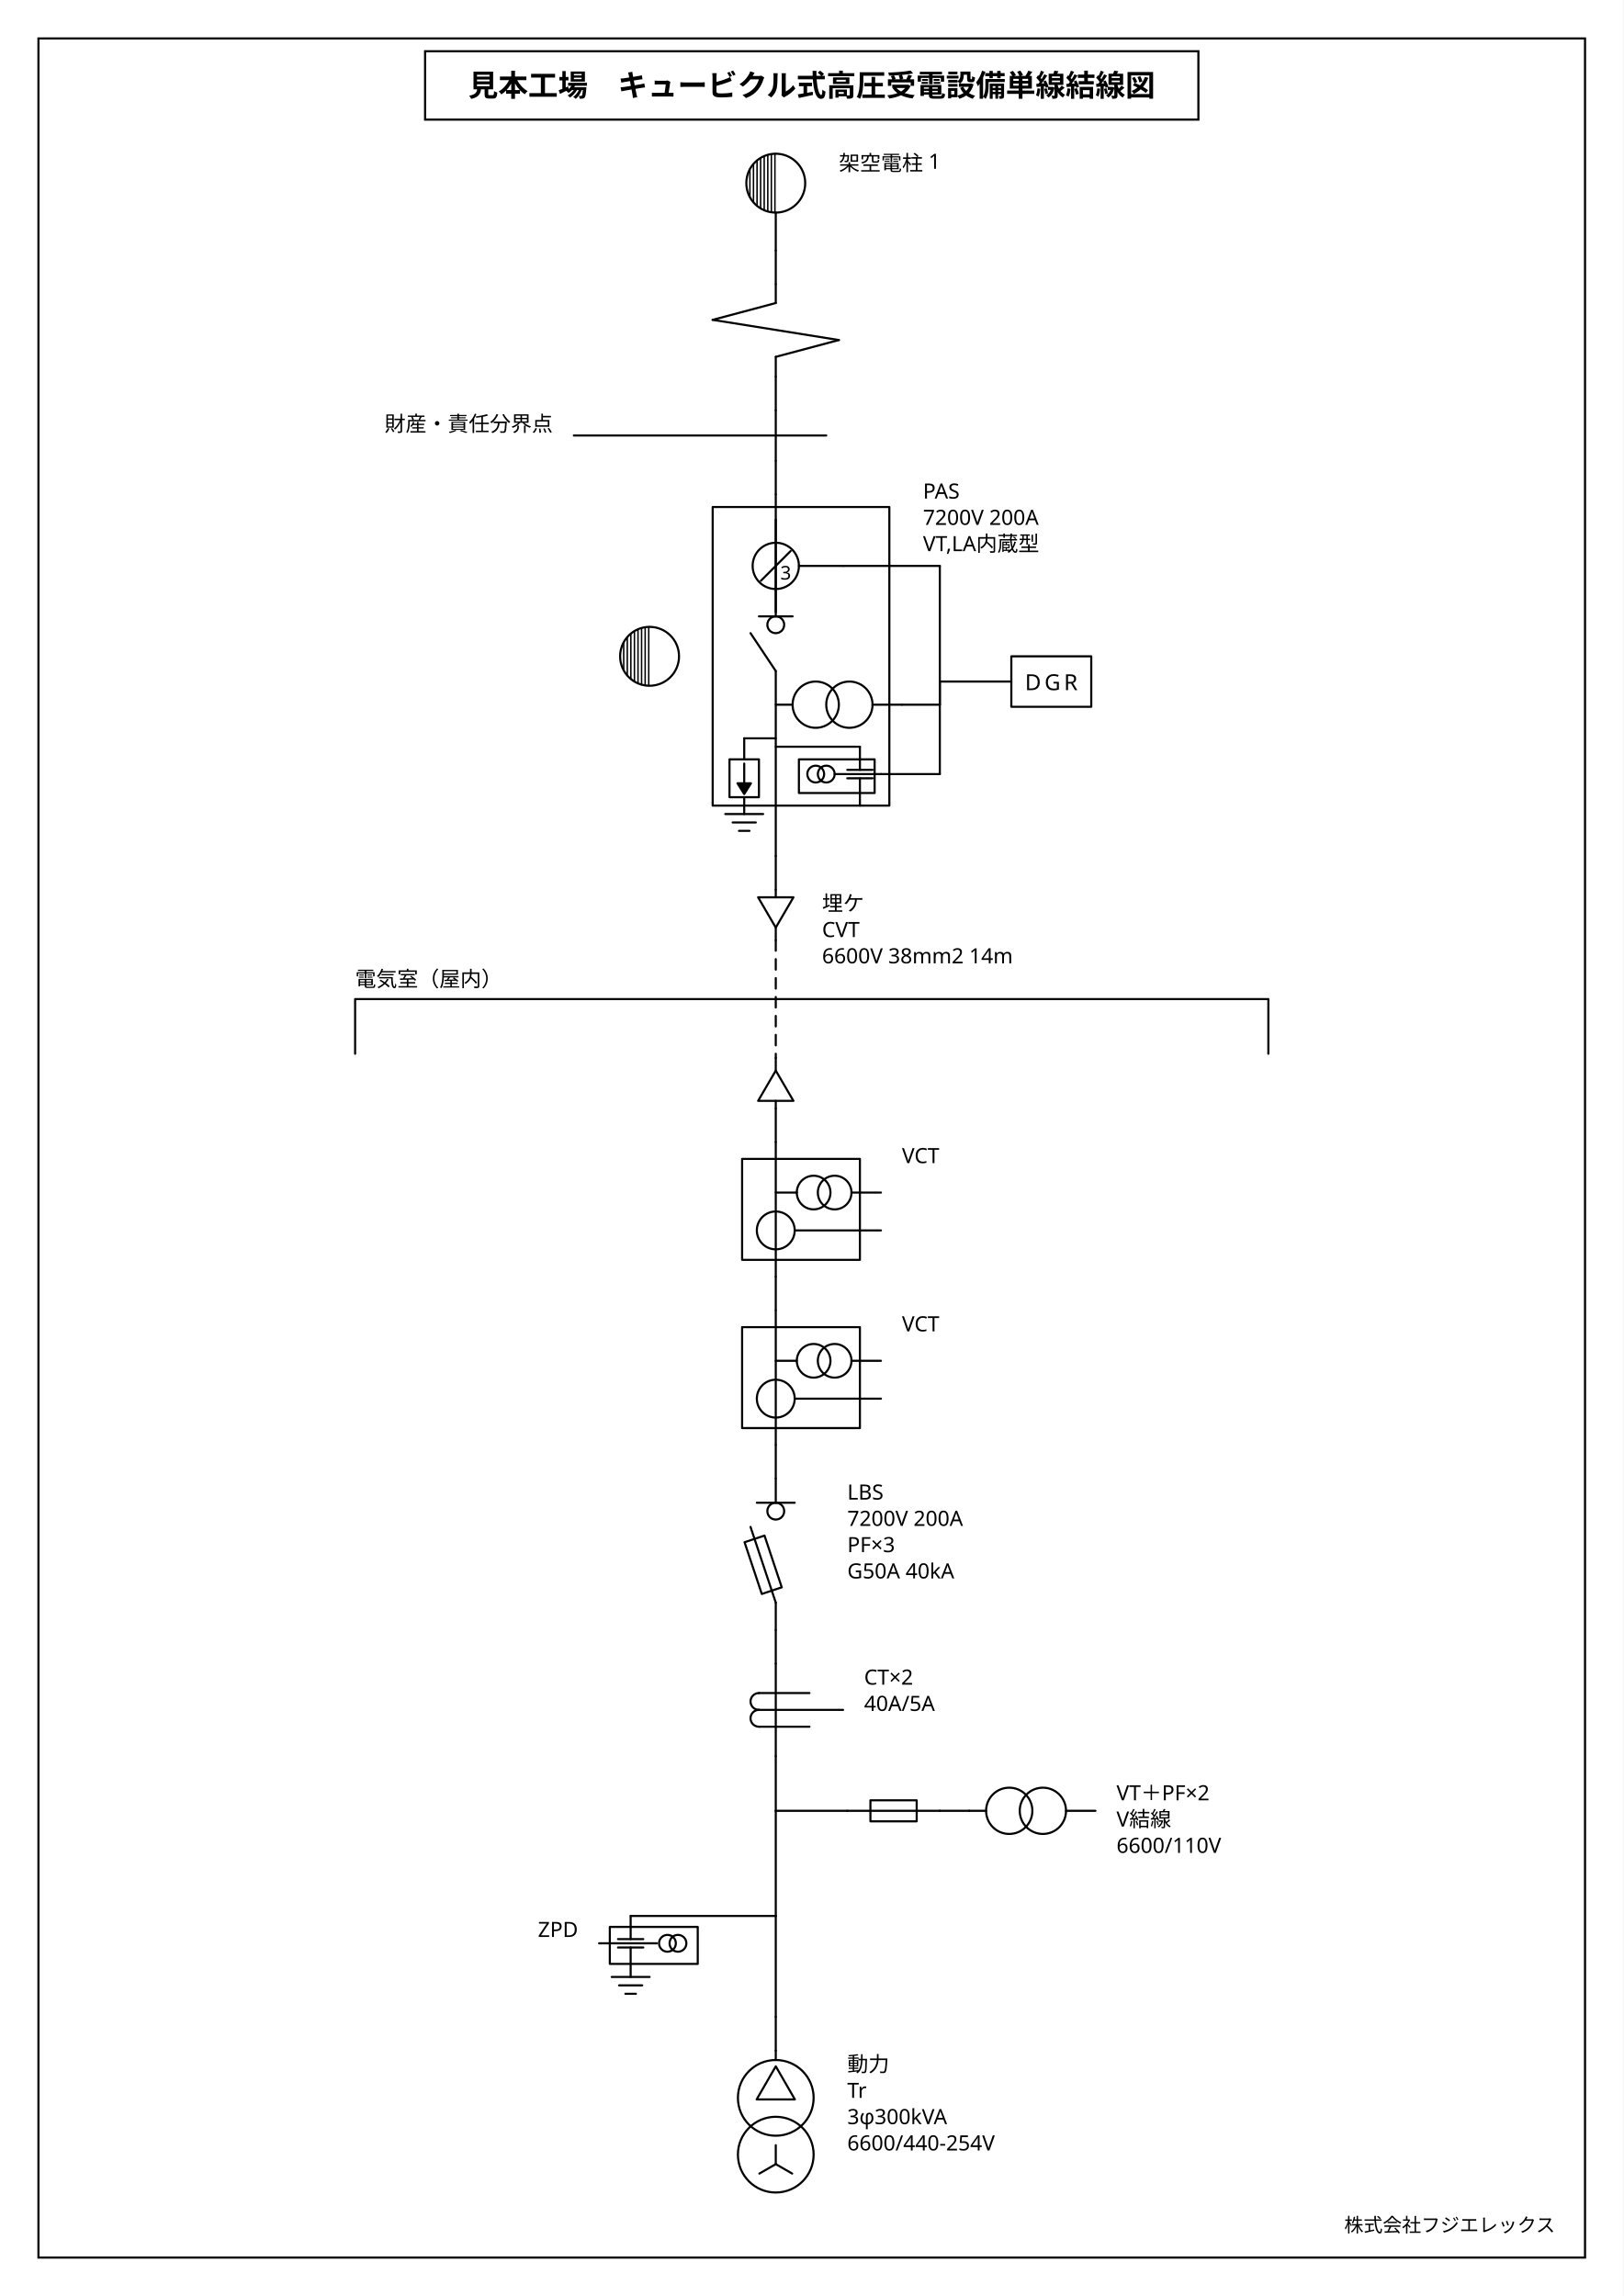
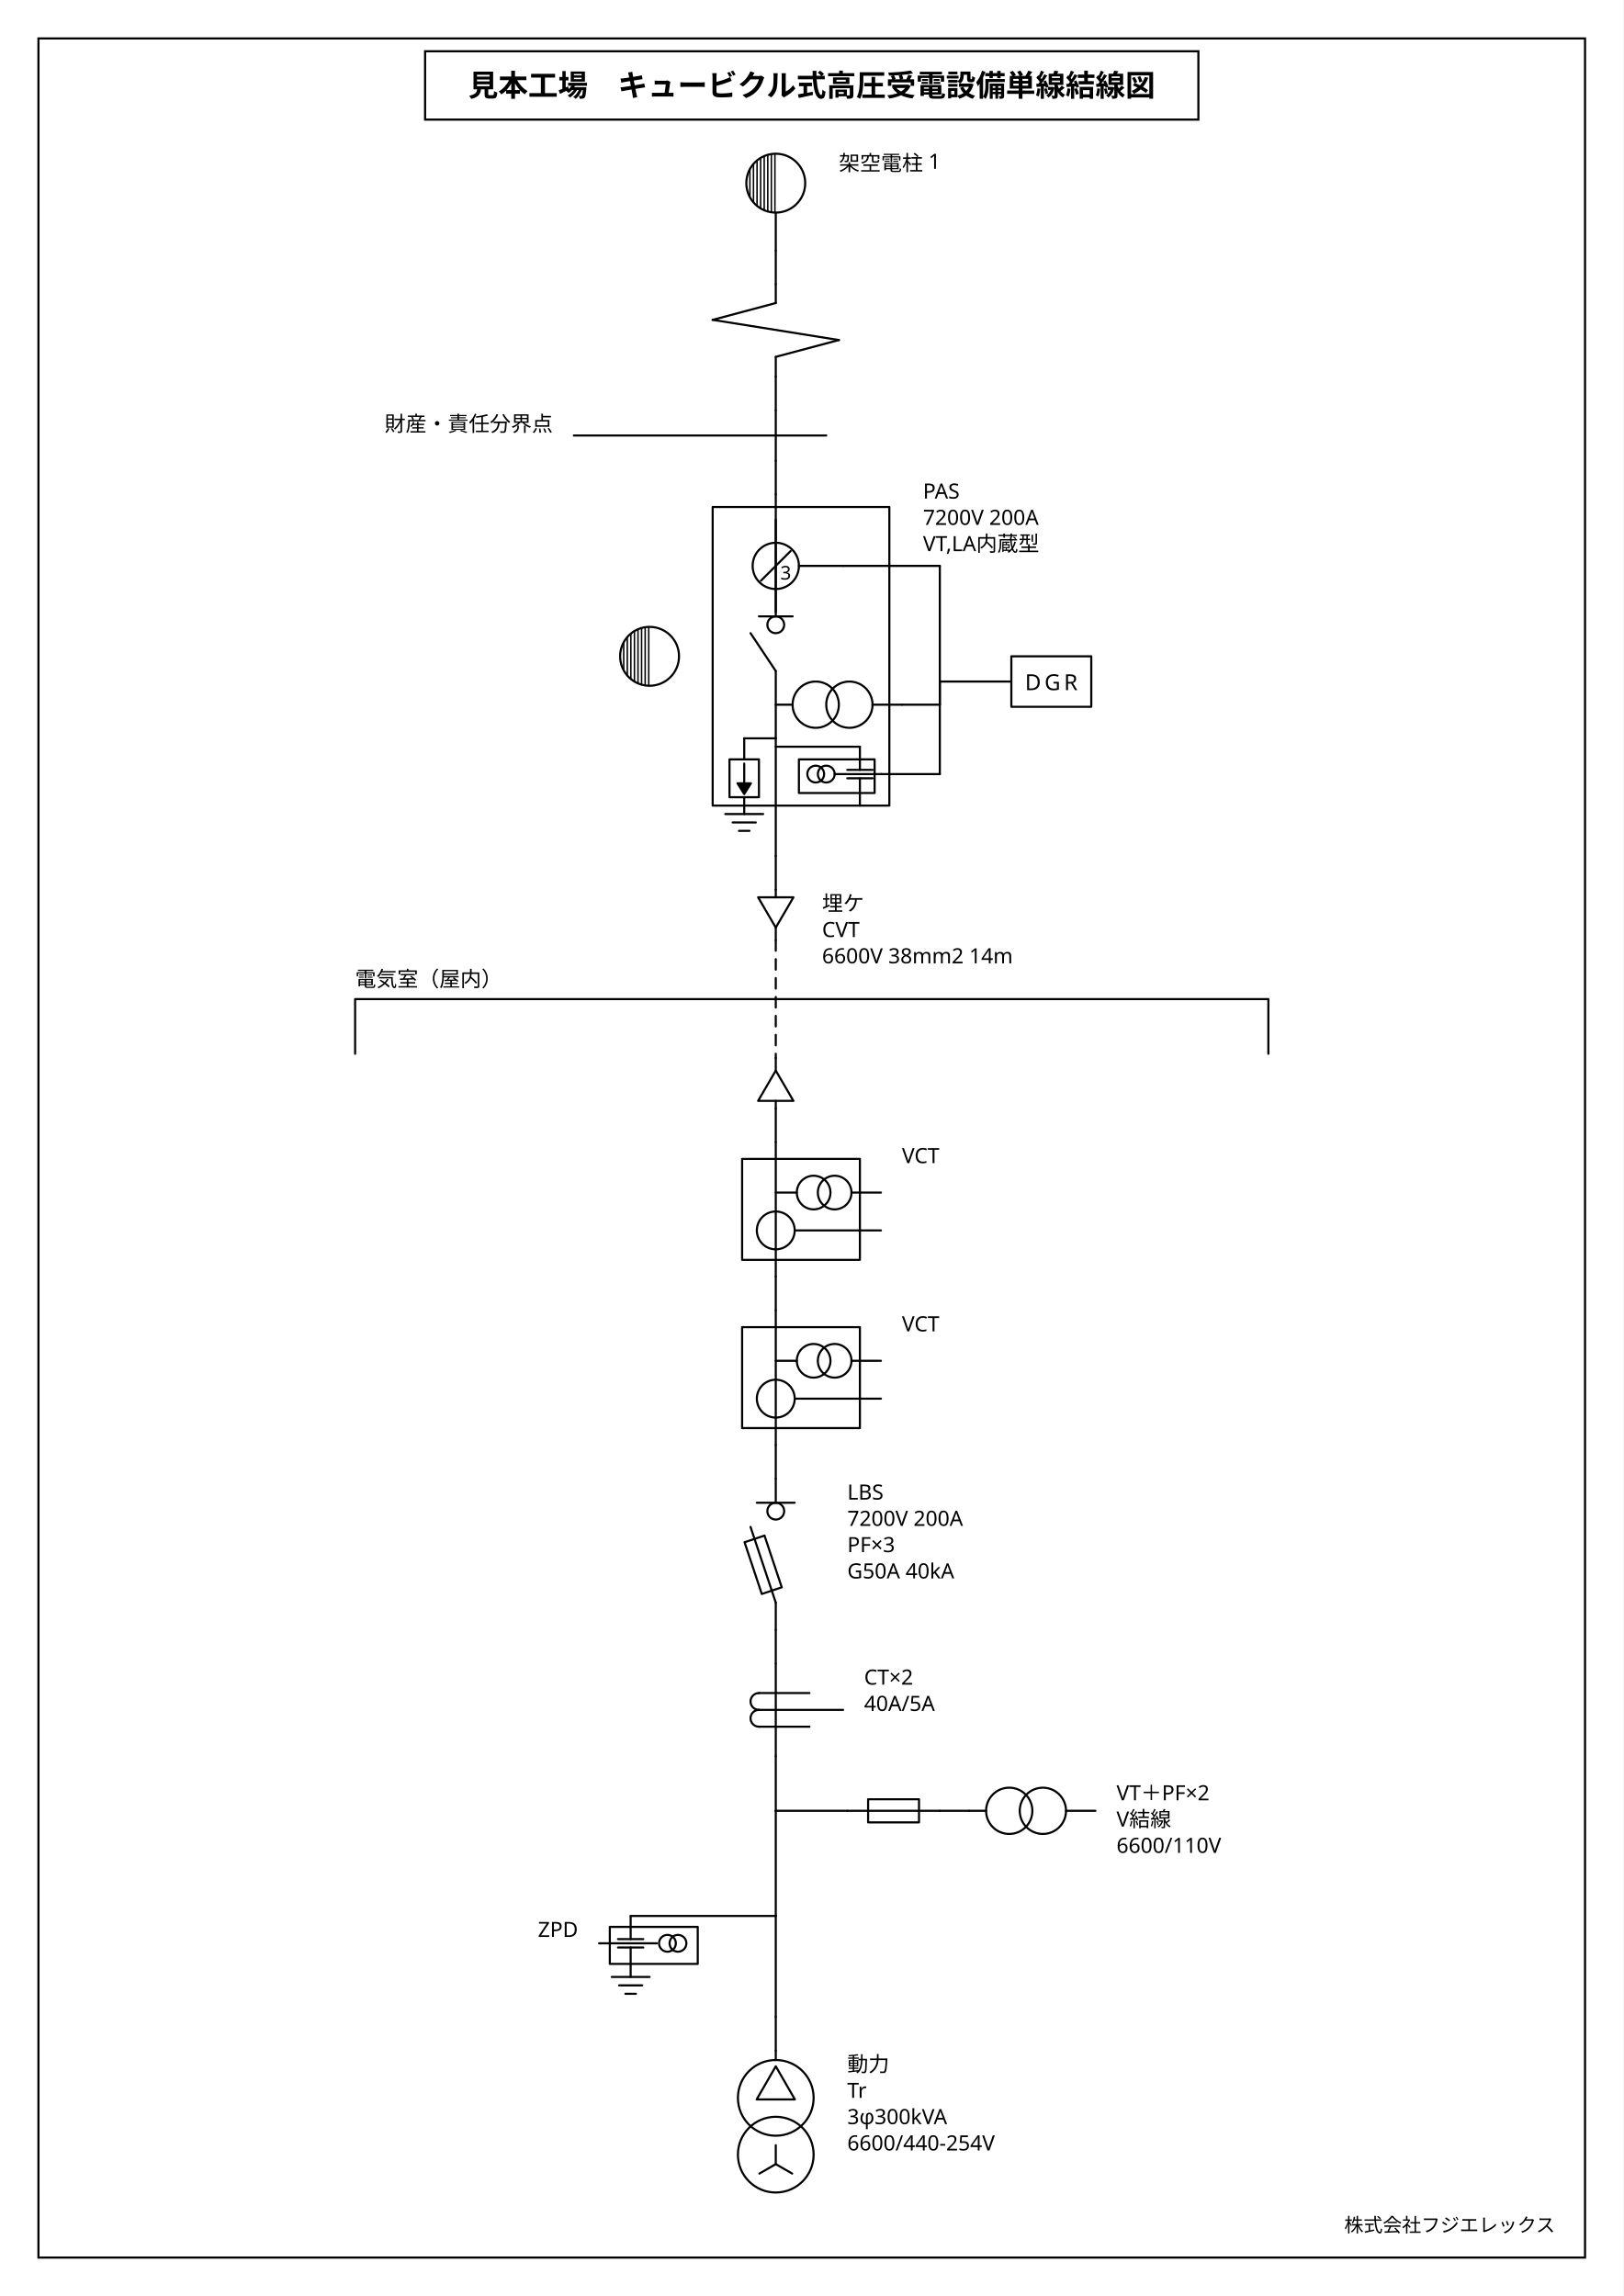
<svg xmlns="http://www.w3.org/2000/svg" viewBox="0 0 760 1075" width="760" height="1075">
  <rect x="0" y="0" width="760" height="1075" fill="#fff" />
  <g stroke="#000" fill="none">
    <rect x="18" y="18" width="724" height="1039" stroke-width="1" />
    <rect x="199" y="24" width="362" height="32" stroke-width="1" />
  </g>
  <text x="380" y="45" font-size="14" font-weight="700" text-anchor="middle" font-family="IPAGothic, 'IPAゴシック', 'Noto Sans JP', 'Hiragino Kaku Gothic ProN', 'Yu Gothic', sans-serif" fill="#000">見本工場　キュービクル式高圧受電設備単線結線図</text>
  <text x="728" y="1045" font-size="9" text-anchor="end" font-family="IPAGothic, 'IPAゴシック', 'Noto Sans JP', 'Hiragino Kaku Gothic ProN', 'Yu Gothic', sans-serif" fill="#000">株式会社フジエレックス</text>
  <g transform="translate(363.16 70) scale(0.9846)">
    <g stroke="#000" fill="none" stroke-linecap="round" stroke-linejoin="round" color="#000">
      <path d="M -200 404 L 234.2 404 M -200 404 L -200 430 M 234.2 404 L 234.2 430" fill="none" stroke-width="1" />
      <text x="-200" y="398" font-size="10" font-family="IPAGothic, 'IPAゴシック', 'Noto Sans JP', 'Hiragino Kaku Gothic ProN', 'Yu Gothic', sans-serif" fill="currentColor" stroke="none">電気室（屋内）</text>
      <line x1="0" y1="48" x2="0" y2="64" stroke-width="1" />
      <line x1="0" y1="108" x2="0" y2="124" stroke-width="1" />
      <line x1="0" y1="148" x2="0" y2="164" stroke-width="1" />
      <line x1="0" y1="280" x2="-15" y2="280" stroke-width="1" />
      <line x1="0" y1="284" x2="40" y2="284" stroke-width="1" />
      <line x1="32" y1="198" x2="78" y2="198" stroke-width="1" />
      <line x1="78" y1="198" x2="78" y2="253" stroke-width="1" />
      <line x1="60" y1="264" x2="78" y2="264" stroke-width="1" />
      <line x1="78" y1="264" x2="78" y2="253" stroke-width="1" />
      <line x1="50" y1="297" x2="78" y2="297" stroke-width="1" />
      <line x1="78" y1="297" x2="78" y2="253" stroke-width="1" />
      <line x1="78" y1="253" x2="112" y2="253" stroke-width="1" />
      <line x1="0" y1="336" x2="0" y2="352" stroke-width="1" />
      <line x1="0" y1="376" x2="0" y2="432" stroke-width="1" stroke-dasharray="5 4" />
      <line x1="0" y1="456" x2="0" y2="472" stroke-width="1" />
      <line x1="0" y1="536" x2="0" y2="552" stroke-width="1" />
      <line x1="0" y1="616" x2="0" y2="632" stroke-width="1" />
      <line x1="0" y1="704" x2="0" y2="720" stroke-width="1" />
      <line x1="0" y1="764" x2="0" y2="790" stroke-width="1" />
      <line x1="0" y1="790" x2="34" y2="790" stroke-width="1" />
      <line x1="78" y1="790" x2="92" y2="790" stroke-width="1" />
      <line x1="0" y1="790" x2="0" y2="840" stroke-width="1" />
      <line x1="0" y1="840" x2="-69" y2="840" stroke-width="1" />
      <line x1="0" y1="840" x2="0" y2="888" stroke-width="1" />
      <line x1="0" y1="888" x2="0" y2="904" stroke-width="1" />
      <g transform="translate(-16 0)">
        <circle cx="16" cy="16" r="14" fill="none" stroke-width="1" />
        <line x1="3.7" y1="9.313" x2="3.7" y2="22.687" stroke-width="0.7" />
        <line x1="5.4" y1="6.855" x2="5.4" y2="25.145" stroke-width="0.7" />
        <line x1="7.1" y1="5.193" x2="7.1" y2="26.807" stroke-width="0.7" />
        <line x1="8.8" y1="3.993" x2="8.8" y2="28.007" stroke-width="0.7" />
        <line x1="10.5" y1="3.126" x2="10.5" y2="28.874" stroke-width="0.7" />
        <line x1="12.2" y1="2.526" x2="12.2" y2="29.474" stroke-width="0.7" />
        <line x1="13.9" y1="2.158" x2="13.9" y2="29.842" stroke-width="0.7" />
        <line x1="15.6" y1="2.006" x2="15.6" y2="29.994" stroke-width="0.7" />
        <line x1="16" y1="30" x2="16" y2="48" stroke-width="1" />
      </g>
      <text x="30" y="10" font-size="10" text-anchor="start" font-family="IPAGothic, 'IPAゴシック', 'Noto Sans JP', 'Hiragino Kaku Gothic ProN', 'Yu Gothic', sans-serif" fill="currentColor" stroke="none">
        <tspan x="30" dy="0">架空電柱 1</tspan>
      </text>
      <g transform="translate(-30 64)">
        <line x1="30" y1="0" x2="30" y2="9" stroke-width="1" />
        <line x1="30" y1="9" x2="0" y2="17" stroke-width="1" />
        <line x1="0" y1="17" x2="60" y2="26.6" stroke-width="1" />
        <line x1="60" y1="26.6" x2="30" y2="34.6" stroke-width="1" />
        <line x1="30" y1="34.6" x2="30" y2="44" stroke-width="1" />
      </g>
      <g transform="translate(-96 124)">
        <line x1="96" y1="0" x2="96" y2="24" stroke-width="1" />
        <line x1="0" y1="12" x2="120" y2="12" stroke-width="1" />
      </g>
      <text x="-106" y="134" font-size="10" text-anchor="end" font-family="IPAGothic, 'IPAゴシック', 'Noto Sans JP', 'Hiragino Kaku Gothic ProN', 'Yu Gothic', sans-serif" fill="currentColor" stroke="none">
        <tspan x="-106" dy="0">財産・責任分界点</tspan>
      </text>
      <g transform="translate(-36 164)">
        <line x1="36" y1="0" x2="36" y2="6" stroke-width="1" />
        <rect x="6" y="6" width="84" height="142" fill="none" stroke-width="1" />
        <line x1="36" y1="6" x2="36" y2="58" stroke-width="1" />
        <line x1="28" y1="58" x2="44" y2="58" stroke-width="1" />
        <circle cx="36" cy="62" r="4" fill="none" stroke-width="1" />
        <line x1="36" y1="84" x2="24" y2="66" stroke-width="1" />
        <line x1="36" y1="84" x2="36" y2="172" stroke-width="1" />
      </g>
      <text x="70" y="166" font-size="10" text-anchor="start" font-family="IPAGothic, 'IPAゴシック', 'Noto Sans JP', 'Hiragino Kaku Gothic ProN', 'Yu Gothic', sans-serif" fill="currentColor" stroke="none">
        <tspan x="70" dy="0">PAS</tspan>
        <tspan x="70" dy="12.5">7200V 200A</tspan>
        <tspan x="70" dy="12.5">VT,LA内蔵型</tspan>
      </text>
      <g transform="translate(-76 225)">
        <circle cx="16" cy="16" r="14" fill="none" stroke-width="1" />
        <line x1="3.7" y1="9.313" x2="3.7" y2="22.687" stroke-width="0.7" />
        <line x1="5.4" y1="6.855" x2="5.4" y2="25.145" stroke-width="0.7" />
        <line x1="7.1" y1="5.193" x2="7.1" y2="26.807" stroke-width="0.7" />
        <line x1="8.8" y1="3.993" x2="8.8" y2="28.007" stroke-width="0.7" />
        <line x1="10.5" y1="3.126" x2="10.5" y2="28.874" stroke-width="0.7" />
        <line x1="12.2" y1="2.526" x2="12.2" y2="29.474" stroke-width="0.7" />
        <line x1="13.9" y1="2.158" x2="13.9" y2="29.842" stroke-width="0.7" />
        <line x1="15.6" y1="2.006" x2="15.6" y2="29.994" stroke-width="0.7" />
      </g>
      <g transform="translate(-20 176)">
        <line x1="20" y1="0" x2="20" y2="44" stroke-width="1" />
        <circle cx="20" cy="22" r="11" fill="none" stroke-width="1" />
        <line x1="12.929" y1="29.071" x2="27.071" y2="14.929" stroke-width="1" />
        <text x="24.75" y="25" font-size="9" text-anchor="middle" dominant-baseline="central" font-family="IPAGothic, 'IPAゴシック', 'Noto Sans JP', 'Hiragino Kaku Gothic ProN', 'Yu Gothic', sans-serif" fill="currentColor" stroke="none">3</text>
        <line x1="31" y1="22" x2="52" y2="22" stroke-width="1" />
      </g>
      <g transform="translate(0 249)">
        <line x1="0" y1="15" x2="8" y2="15" stroke-width="1" />
        <circle cx="19" cy="15" r="11" fill="none" stroke-width="1" />
        <circle cx="35" cy="15" r="11" fill="none" stroke-width="1" />
        <line x1="46" y1="15" x2="60" y2="15" stroke-width="1" />
      </g>
      <g transform="translate(-35 280)">
        <line x1="20" y1="0" x2="20" y2="10" stroke-width="1" />
        <rect x="13" y="10" width="14" height="18" fill="none" stroke-width="1" />
        <line x1="20" y1="12" x2="20" y2="23" stroke-width="1" />
        <polygon points="16.8,21.38 20,26.5 23.2,21.38" fill="currentColor" stroke-width="1" />
        <line x1="20" y1="28" x2="20" y2="36" stroke-width="1" />
        <line x1="11" y1="36" x2="29" y2="36" stroke-width="1" />
        <line x1="14.5" y1="40" x2="25.5" y2="40" stroke-width="1" />
        <line x1="17.5" y1="44" x2="22.5" y2="44" stroke-width="1" />
      </g>
      <g transform="translate(10 284)">
        <line x1="30" y1="0" x2="30" y2="11" stroke-width="1" />
        <rect x="1" y="6" width="36" height="16" fill="none" stroke-width="1" />
        <line x1="24" y1="11" x2="36" y2="11" stroke-width="1" />
        <line x1="24" y1="15" x2="36" y2="15" stroke-width="1" />
        <line x1="30" y1="15" x2="30" y2="28" stroke-width="1" />
        <line x1="18" y1="13" x2="40" y2="13" stroke-width="1" />
        <circle cx="9" cy="13" r="4" fill="none" stroke-width="1" />
        <circle cx="14" cy="13" r="4" fill="none" stroke-width="1" />
      </g>
      <g transform="translate(112 241)">
        <rect x="0" y="0" width="38" height="24" fill="none" stroke-width="1" />
        <text x="19" y="12" font-size="10.5" text-anchor="middle" dominant-baseline="central" font-family="IPAGothic, 'IPAゴシック', 'Noto Sans JP', 'Hiragino Kaku Gothic ProN', 'Yu Gothic', sans-serif" letter-spacing="1.6" fill="currentColor" stroke="none">DGR</text>
      </g>
      <g transform="translate(-12 352)">
        <line x1="12" y1="0" x2="12" y2="3.6" stroke-width="1" />
        <polygon points="3.6,3.6 20.4,3.6 12,18" fill="none" stroke-width="1" />
        <line x1="12" y1="18" x2="12" y2="24" stroke-width="1" />
      </g>
      <text x="22" y="362" font-size="10" text-anchor="start" font-family="IPAGothic, 'IPAゴシック', 'Noto Sans JP', 'Hiragino Kaku Gothic ProN', 'Yu Gothic', sans-serif" fill="currentColor" stroke="none">
        <tspan x="22" dy="0">埋ケ</tspan>
        <tspan x="22" dy="12.5">CVT</tspan>
        <tspan x="22" dy="12.5">6600V 38mm2 14m</tspan>
      </text>
      <g transform="translate(-12 432) rotate(180 12 12)">
        <line x1="12" y1="0" x2="12" y2="3.6" stroke-width="1" />
        <polygon points="3.6,3.6 20.4,3.6 12,18" fill="none" stroke-width="1" />
        <line x1="12" y1="18" x2="12" y2="24" stroke-width="1" />
      </g>
      <g transform="translate(-22 472)">
        <line x1="22" y1="0" x2="22" y2="64" stroke-width="1" />
        <rect x="6" y="8" width="56" height="48" fill="none" stroke-width="1" />
        <line x1="22" y1="24" x2="32" y2="24" stroke-width="1" />
        <circle cx="40" cy="24" r="8" fill="none" stroke-width="1" />
        <circle cx="50" cy="24" r="8" fill="none" stroke-width="1" />
        <line x1="58" y1="24" x2="72" y2="24" stroke-width="1" />
        <circle cx="22" cy="42" r="9" fill="none" stroke-width="1" />
        <line x1="31" y1="42" x2="72" y2="42" stroke-width="1" />
      </g>
      <text x="60" y="482" font-size="10" text-anchor="start" font-family="IPAGothic, 'IPAゴシック', 'Noto Sans JP', 'Hiragino Kaku Gothic ProN', 'Yu Gothic', sans-serif" fill="currentColor" stroke="none">
        <tspan x="60" dy="0">VCT</tspan>
      </text>
      <g transform="translate(-22 552)">
        <line x1="22" y1="0" x2="22" y2="64" stroke-width="1" />
        <rect x="6" y="8" width="56" height="48" fill="none" stroke-width="1" />
        <line x1="22" y1="24" x2="32" y2="24" stroke-width="1" />
        <circle cx="40" cy="24" r="8" fill="none" stroke-width="1" />
        <circle cx="50" cy="24" r="8" fill="none" stroke-width="1" />
        <line x1="58" y1="24" x2="72" y2="24" stroke-width="1" />
        <circle cx="22" cy="42" r="9" fill="none" stroke-width="1" />
        <line x1="31" y1="42" x2="72" y2="42" stroke-width="1" />
      </g>
      <text x="60" y="562" font-size="10" text-anchor="start" font-family="IPAGothic, 'IPAゴシック', 'Noto Sans JP', 'Hiragino Kaku Gothic ProN', 'Yu Gothic', sans-serif" fill="currentColor" stroke="none">
        <tspan x="60" dy="0">VCT</tspan>
      </text>
      <g transform="translate(-24 632)">
        <line x1="24" y1="0" x2="24" y2="11.5" stroke-width="1" />
        <line x1="15" y1="11.5" x2="33" y2="11.5" stroke-width="1" />
        <circle cx="24" cy="15.5" r="4" fill="none" stroke-width="1" />
        <line x1="24" y1="59" x2="12" y2="23" stroke-width="1" />
        <polygon points="26.843,51.719 18.643,27.119 9.157,30.281 17.357,54.881" fill="none" stroke-width="1" />
        <line x1="24" y1="59" x2="24" y2="72" stroke-width="1" />
      </g>
      <text x="34" y="642" font-size="10" text-anchor="start" font-family="IPAGothic, 'IPAゴシック', 'Noto Sans JP', 'Hiragino Kaku Gothic ProN', 'Yu Gothic', sans-serif" fill="currentColor" stroke="none">
        <tspan x="34" dy="0">LBS</tspan>
        <tspan x="34" dy="12.5">7200V 200A</tspan>
        <tspan x="34" dy="12.5">PF×3</tspan>
        <tspan x="34" dy="12.5">G50A 40kA</tspan>
      </text>
      <g transform="translate(-24 720)">
        <line x1="24" y1="0" x2="24" y2="44" stroke-width="1" />
        <line x1="16" y1="14" x2="40" y2="14" stroke-width="1" />
        <line x1="16" y1="30" x2="40" y2="30" stroke-width="1" />
        <line x1="16" y1="22" x2="56" y2="22" stroke-width="1" />
        <path d="M 16 14 A 4 4 0 0 0 16 22" fill="none" stroke-width="1" />
        <path d="M 16 22 A 4 4 0 0 0 16 30" fill="none" stroke-width="1" />
      </g>
      <text x="42" y="730" font-size="10" text-anchor="start" font-family="IPAGothic, 'IPAゴシック', 'Noto Sans JP', 'Hiragino Kaku Gothic ProN', 'Yu Gothic', sans-serif" fill="currentColor" stroke="none">
        <tspan x="42" dy="0">CT×2</tspan>
        <tspan x="42" dy="12.5">40A/5A</tspan>
      </text>
      <g transform="translate(36 768) rotate(-90 20 22)">
        <line x1="20" y1="0" x2="20" y2="44" stroke-width="1" />
-         <rect x="15" y="11" width="10" height="22" fill="none" stroke-width="1" />
+         <rect x="14.5" y="9.9" width="11" height="24.2" fill="none" stroke-width="1" />
      </g>
      <g transform="translate(92 775)">
        <line x1="0" y1="15" x2="8" y2="15" stroke-width="1" />
        <circle cx="19" cy="15" r="11" fill="none" stroke-width="1" />
        <circle cx="35" cy="15" r="11" fill="none" stroke-width="1" />
        <line x1="46" y1="15" x2="60" y2="15" stroke-width="1" />
      </g>
      <text x="162" y="785" font-size="10" text-anchor="start" font-family="IPAGothic, 'IPAゴシック', 'Noto Sans JP', 'Hiragino Kaku Gothic ProN', 'Yu Gothic', sans-serif" fill="currentColor" stroke="none">
        <tspan x="162" dy="0">VT＋PF×2</tspan>
        <tspan x="162" dy="12.5">V結線</tspan>
        <tspan x="162" dy="12.5">6600/110V</tspan>
      </text>
      <g transform="translate(-84 840)">
        <line x1="15" y1="0" x2="15" y2="11" stroke-width="1" />
        <rect x="5.1" y="5.2" width="41.8" height="17.6" fill="none" stroke-width="1" />
        <line x1="9" y1="11" x2="21" y2="11" stroke-width="1" />
        <line x1="9" y1="15" x2="21" y2="15" stroke-width="1" />
        <line x1="15" y1="15" x2="15" y2="29" stroke-width="1" />
        <line x1="6" y1="29" x2="24" y2="29" stroke-width="1" />
        <line x1="9.5" y1="33" x2="20.5" y2="33" stroke-width="1" />
        <line x1="12.5" y1="37" x2="17.5" y2="37" stroke-width="1" />
        <line x1="0" y1="13" x2="27.5" y2="13" stroke-width="1" />
        <circle cx="32.5" cy="13" r="4" fill="none" stroke-width="1" />
        <circle cx="37.5" cy="13" r="4" fill="none" stroke-width="1" />
      </g>
      <text x="-94" y="850" font-size="10" text-anchor="end" font-family="IPAGothic, 'IPAゴシック', 'Noto Sans JP', 'Hiragino Kaku Gothic ProN', 'Yu Gothic', sans-serif" fill="currentColor" stroke="none">
        <tspan x="-94" dy="0">ZPD</tspan>
      </text>
      <g transform="translate(-24 904)">
        <line x1="24" y1="0" x2="24" y2="4.5" stroke-width="1" />
        <circle cx="24" cy="22.5" r="18" fill="none" stroke-width="1" />
        <circle cx="24" cy="49.5" r="18" fill="none" stroke-width="1" />
        <polygon points="24,7.5 33.093,23.25 14.907,23.25" fill="none" stroke-width="1" />
        <line x1="24" y1="54" x2="24" y2="45" stroke-width="1" />
        <line x1="24" y1="54" x2="31.794" y2="58.5" stroke-width="1" />
        <line x1="24" y1="54" x2="16.206" y2="58.5" stroke-width="1" />
      </g>
      <text x="34" y="914" font-size="10" text-anchor="start" font-family="IPAGothic, 'IPAゴシック', 'Noto Sans JP', 'Hiragino Kaku Gothic ProN', 'Yu Gothic', sans-serif" fill="currentColor" stroke="none">
        <tspan x="34" dy="0">動力</tspan>
        <tspan x="34" dy="12.5">Tr</tspan>
        <tspan x="34" dy="12.5">3φ300kVA</tspan>
        <tspan x="34" dy="12.5">6600/440-254V</tspan>
      </text>
    </g>
  </g>
</svg>
